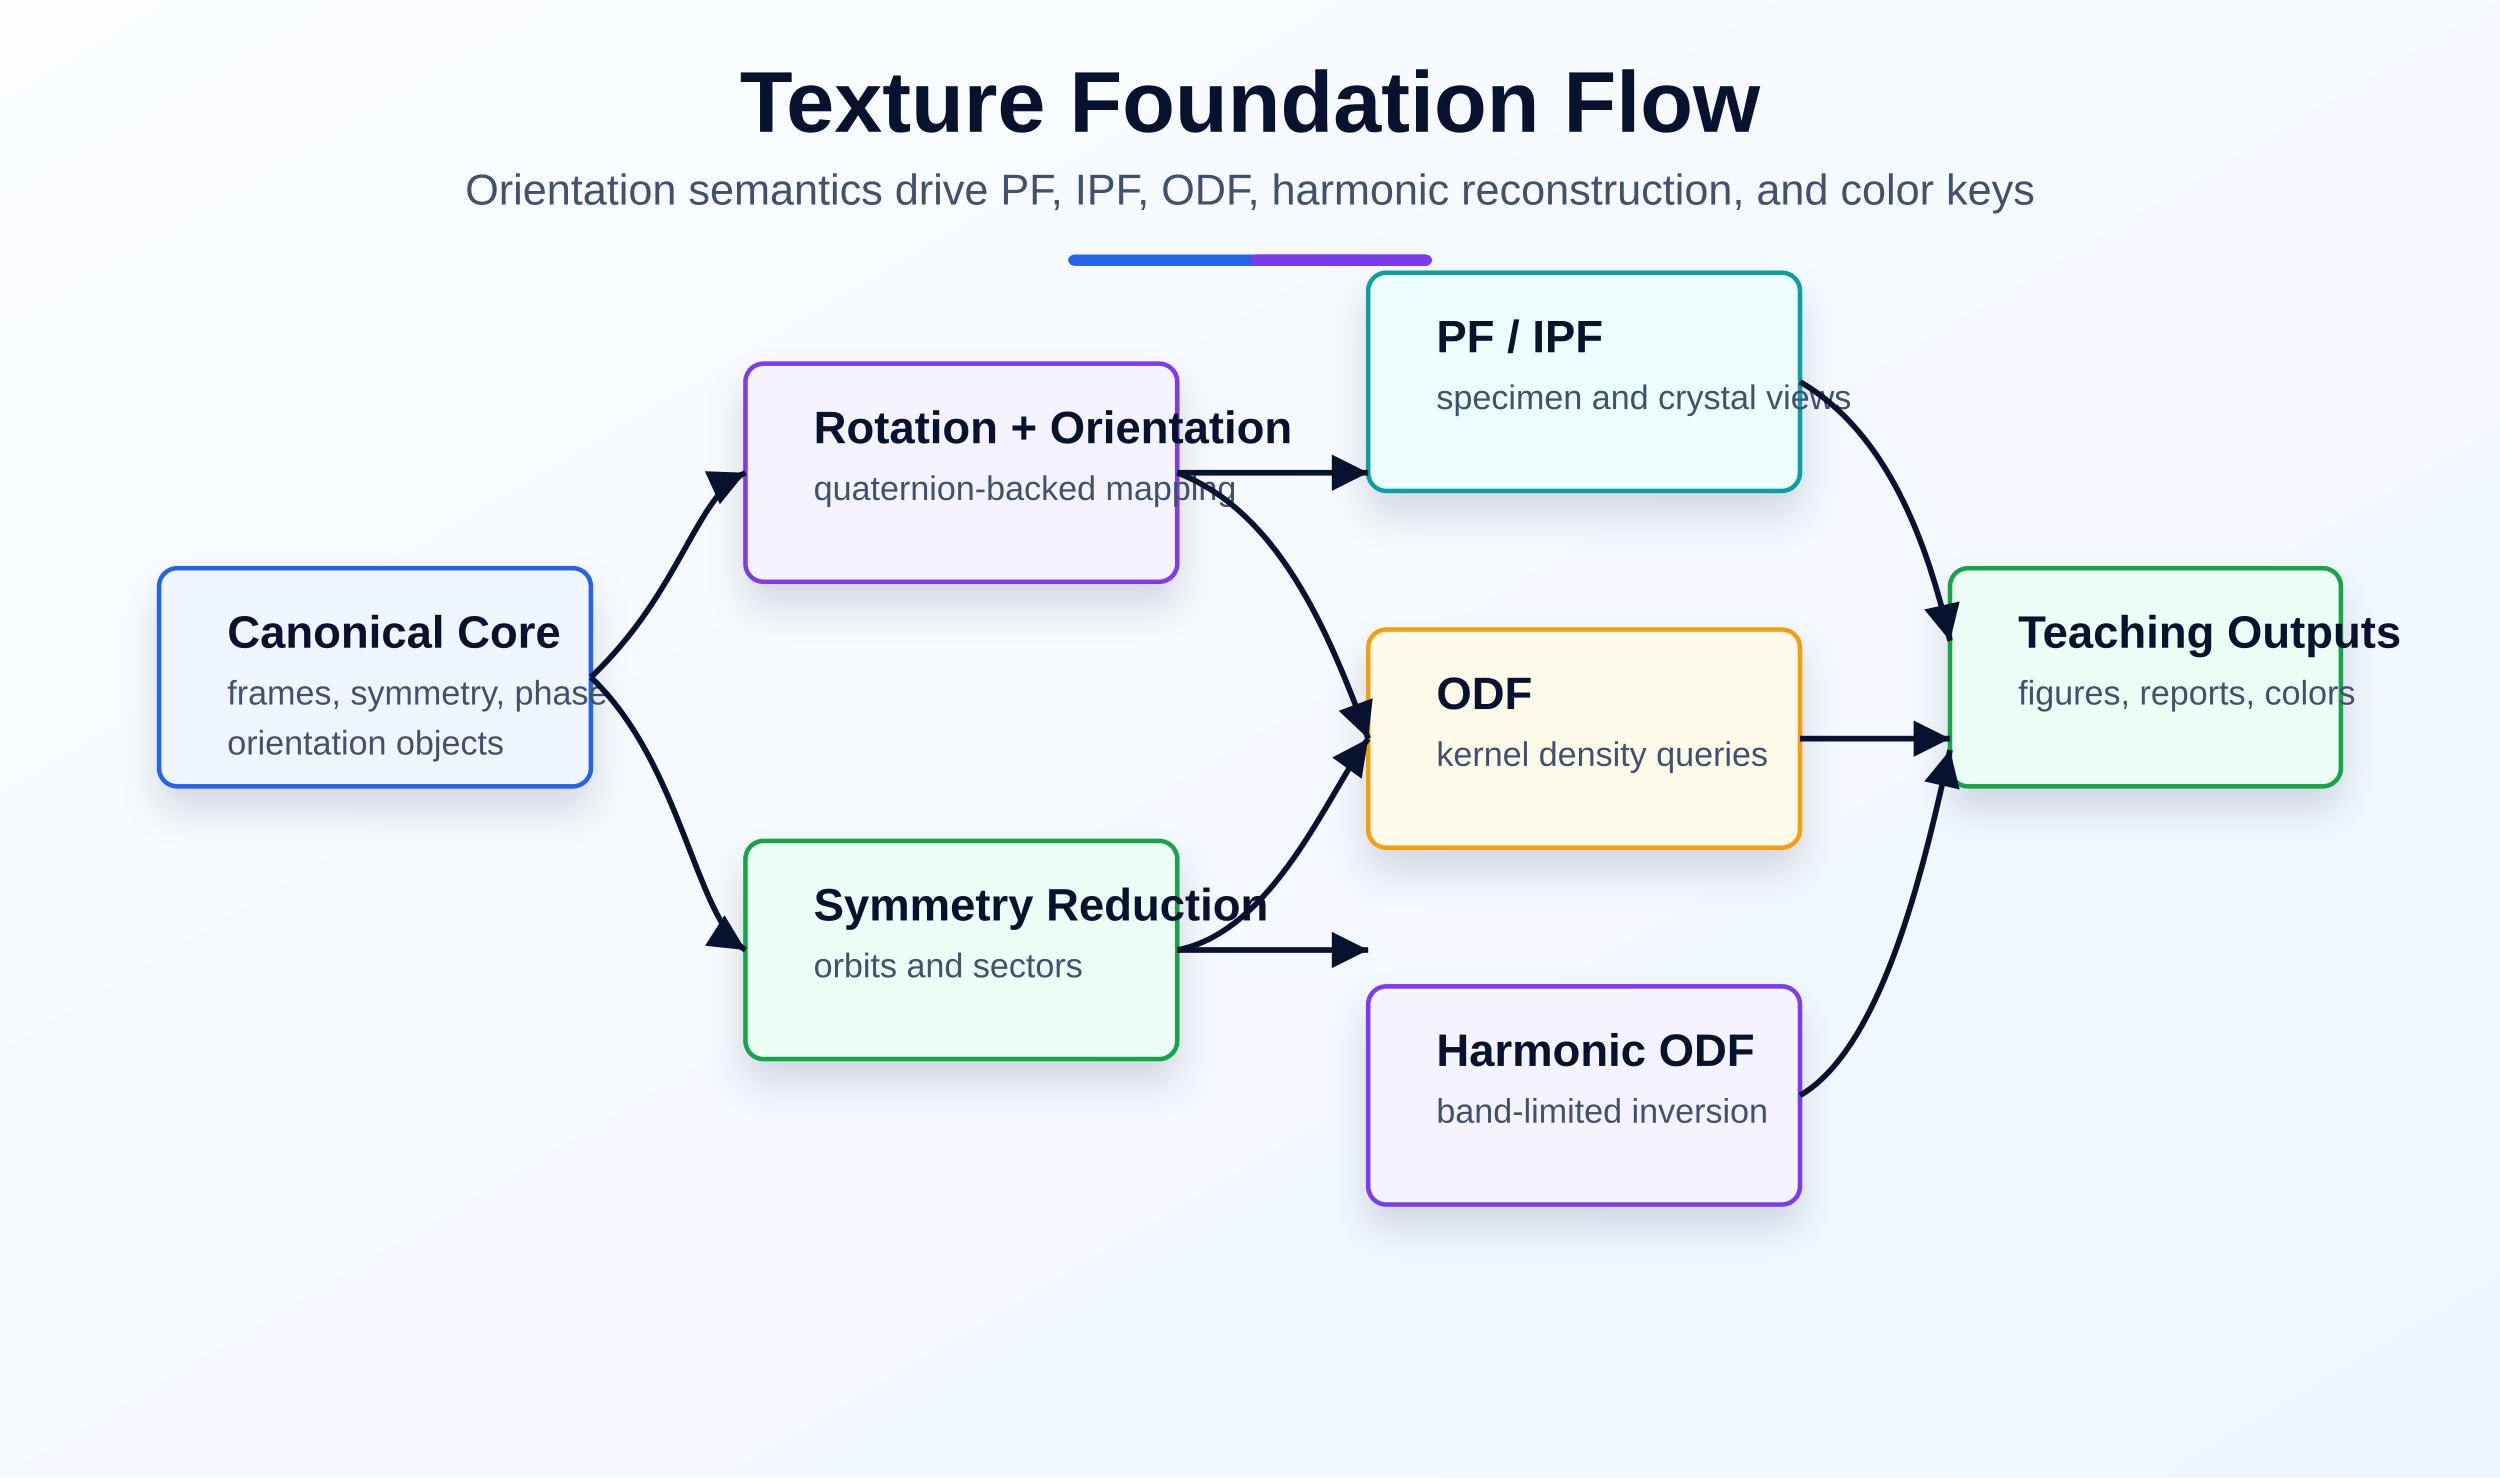
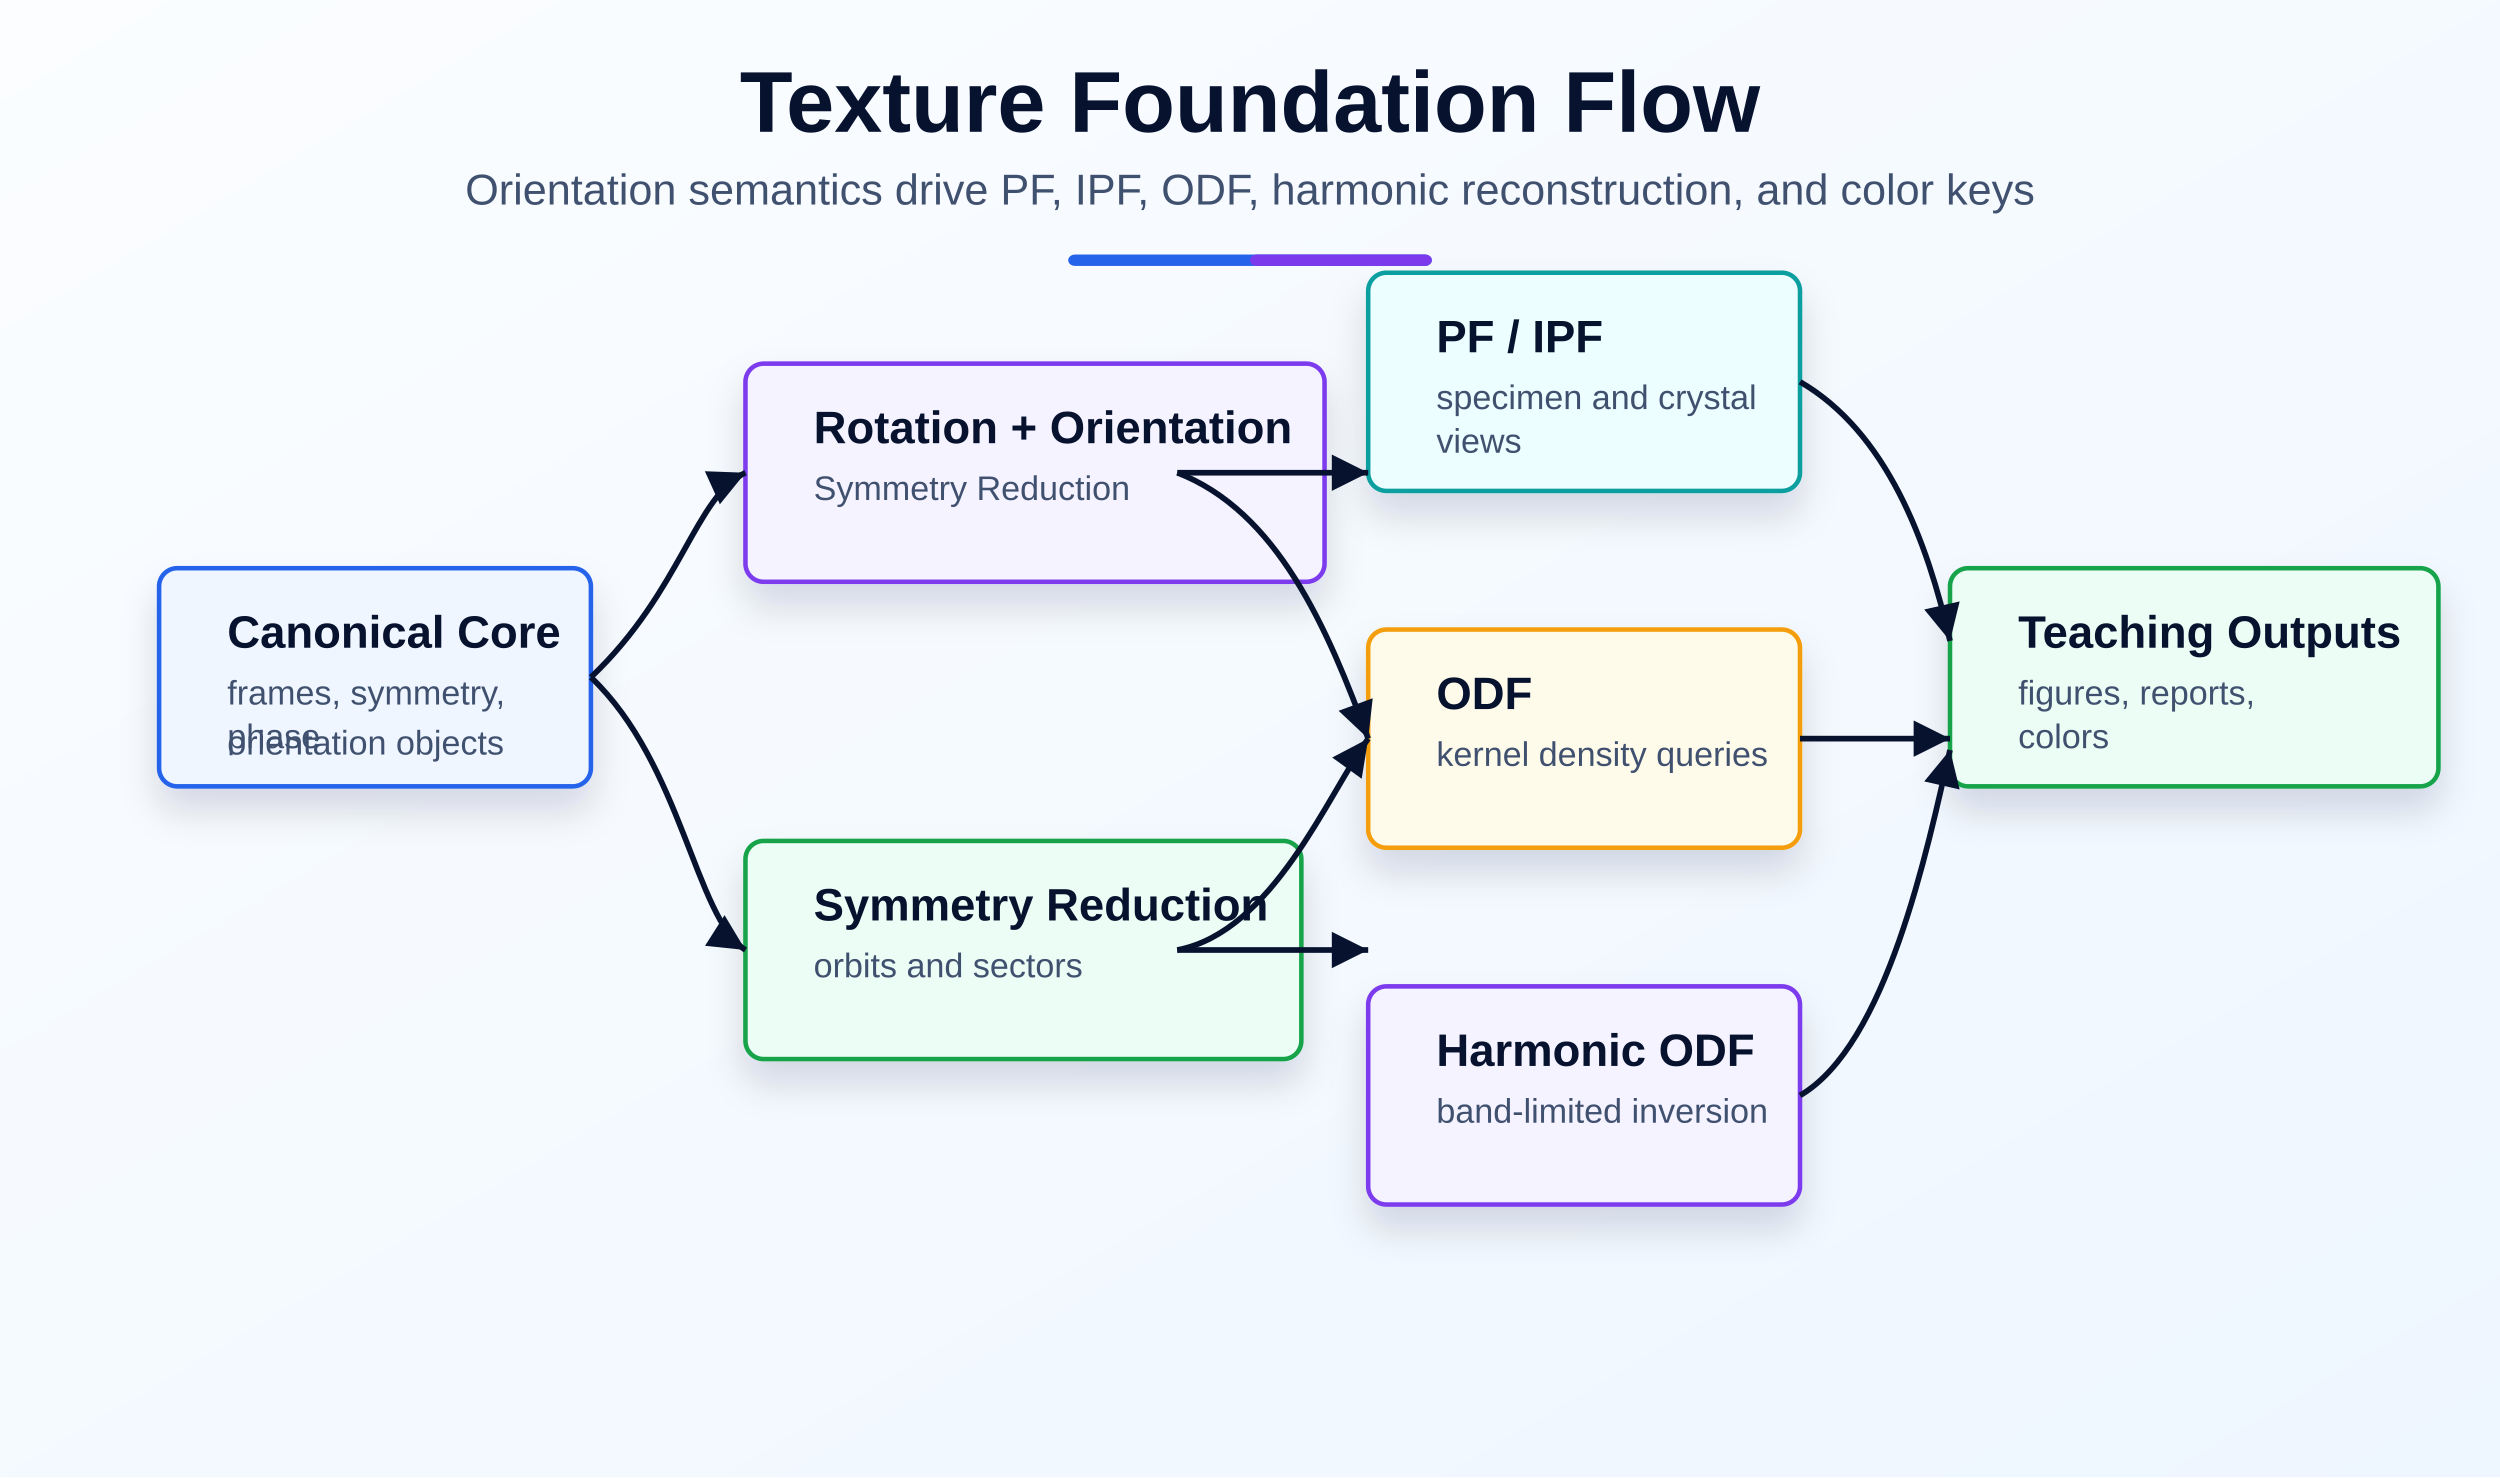
<svg xmlns="http://www.w3.org/2000/svg" width="1100" height="650" viewBox="0 0 1100 650" role="img" aria-labelledby="title desc">
  <defs>
    <linearGradient id="bg" x1="0" x2="1" y1="0" y2="1">
      <stop stop-color="#fbfdff" />
      <stop offset="1" stop-color="#eef6ff" />
    </linearGradient>
    <filter id="shadow" x="-20%" y="-20%" width="140%" height="150%">
      <feDropShadow dx="0" dy="10" stdDeviation="8" flood-color="#07122f" flood-opacity="0.14" />
    </filter>
    <marker markerUnits="userSpaceOnUse" id="arrow" markerWidth="24.00" markerHeight="24.00" refX="20.00" refY="12.00" orient="auto">
      <path d="M4.00,4.00 L20.00,12.00 L4.00,20.00 Z" fill="#07122f" />
    </marker>
    <style>.title{font:700 38px Arial, Helvetica, sans-serif;fill:#07122f}.subtitle{font:19px Arial, Helvetica, sans-serif;fill:#40506f}.label{font:700 20px Arial, Helvetica, sans-serif;fill:#07122f}.body{font:15px Arial, Helvetica, sans-serif;fill:#40506f}.card{rx:8;filter:url(#shadow);stroke-width:2}.arrow{fill:none;stroke:#07122f;stroke-width:2.5;marker-end:url(#arrow)}</style>
  </defs>
  <rect width="1100" height="650" fill="url(#bg)" />
  <text x="550" y="58" text-anchor="middle" class="title">Texture Foundation Flow</text>
  <text x="550" y="90" text-anchor="middle" class="subtitle">Orientation semantics drive PF, IPF, ODF, harmonic reconstruction, and color keys</text>
  <rect x="470" y="112" width="160" height="5" rx="3" fill="#2563eb" />
  <rect x="550" y="112" width="80" height="5" rx="3" fill="#7c3aed" />
  <rect x="70" y="250" width="190" height="96" class="card" fill="#eff6ff" stroke="#2563eb" />
  <text x="100" y="285" class="label">Canonical Core</text>
-   <text x="100" y="310" class="body">frames, symmetry, phase</text>
+   <text x="100" y="310" class="body">
+     <tspan x="100" dy="0.0">frames, symmetry,</tspan>
+     <tspan x="100" dy="19.2">phase</tspan>
+   </text>
  <text x="100" y="332" class="body">orientation objects</text>
-   <rect x="328" y="160" width="190" height="96" class="card" fill="#f5f3ff" stroke="#7c3aed" />
+   <rect x="328" y="160" width="254.8" height="96" class="card" fill="#f5f3ff" stroke="#7c3aed" />
  <text x="358" y="195" class="label">Rotation + Orientation</text>
-   <text x="358" y="220" class="body">quaternion-backed mapping</text>
-   <rect x="328" y="370" width="190" height="96" class="card" fill="#ecfdf5" stroke="#16a34a" />
+   <text x="358" y="220" class="body">Symmetry Reduction</text>
+   <rect x="328" y="370" width="244.6" height="96" class="card" fill="#ecfdf5" stroke="#16a34a" />
  <text x="358" y="405" class="label">Symmetry Reduction</text>
  <text x="358" y="430" class="body">orbits and sectors</text>
  <rect x="602" y="120" width="190" height="96" class="card" fill="#ecfeff" stroke="#0f9f9f" />
  <text x="632" y="155" class="label">PF / IPF</text>
-   <text x="632" y="180" class="body">specimen and crystal views</text>
+   <text x="632" y="180" class="body">
+     <tspan x="632" dy="0.0">specimen and crystal</tspan>
+     <tspan x="632" dy="19.2">views</tspan>
+   </text>
  <rect x="602" y="277" width="190" height="96" class="card" fill="#fffbeb" stroke="#f59e0b" />
  <text x="632" y="312" class="label">ODF</text>
  <text x="632" y="337" class="body">kernel density queries</text>
  <rect x="602" y="434" width="190" height="96" class="card" fill="#f5f3ff" stroke="#7c3aed" />
  <text x="632" y="469" class="label">Harmonic ODF</text>
  <text x="632" y="494" class="body">band-limited inversion</text>
-   <rect x="858" y="250" width="172" height="96" class="card" fill="#ecfdf5" stroke="#16a34a" />
+   <rect x="858" y="250" width="214.9" height="96" class="card" fill="#ecfdf5" stroke="#16a34a" />
  <text x="888" y="285" class="label">Teaching Outputs</text>
-   <text x="888" y="310" class="body">figures, reports, colors</text>
+   <text x="888" y="310" class="body">
+     <tspan x="888" dy="0.0">figures, reports,</tspan>
+     <tspan x="888" dy="19.2">colors</tspan>
+   </text>
  <path class="arrow" d="M260 298 C300 260 306 218 328 208" />
  <path class="arrow" d="M260 298 C300 336 306 404 328 418" />
  <path class="arrow" d="M518 208 H602" />
  <path class="arrow" d="M518 418 C560 410 584 350 602 325" />
  <path class="arrow" d="M518 208 C562 225 584 276 602 325" />
  <path class="arrow" d="M518 418 H602" />
  <path class="arrow" d="M792 168 C830 190 848 238 858 282" />
  <path class="arrow" d="M792 325 H858" />
  <path class="arrow" d="M792 482 C830 460 848 374 858 330" />
</svg>
